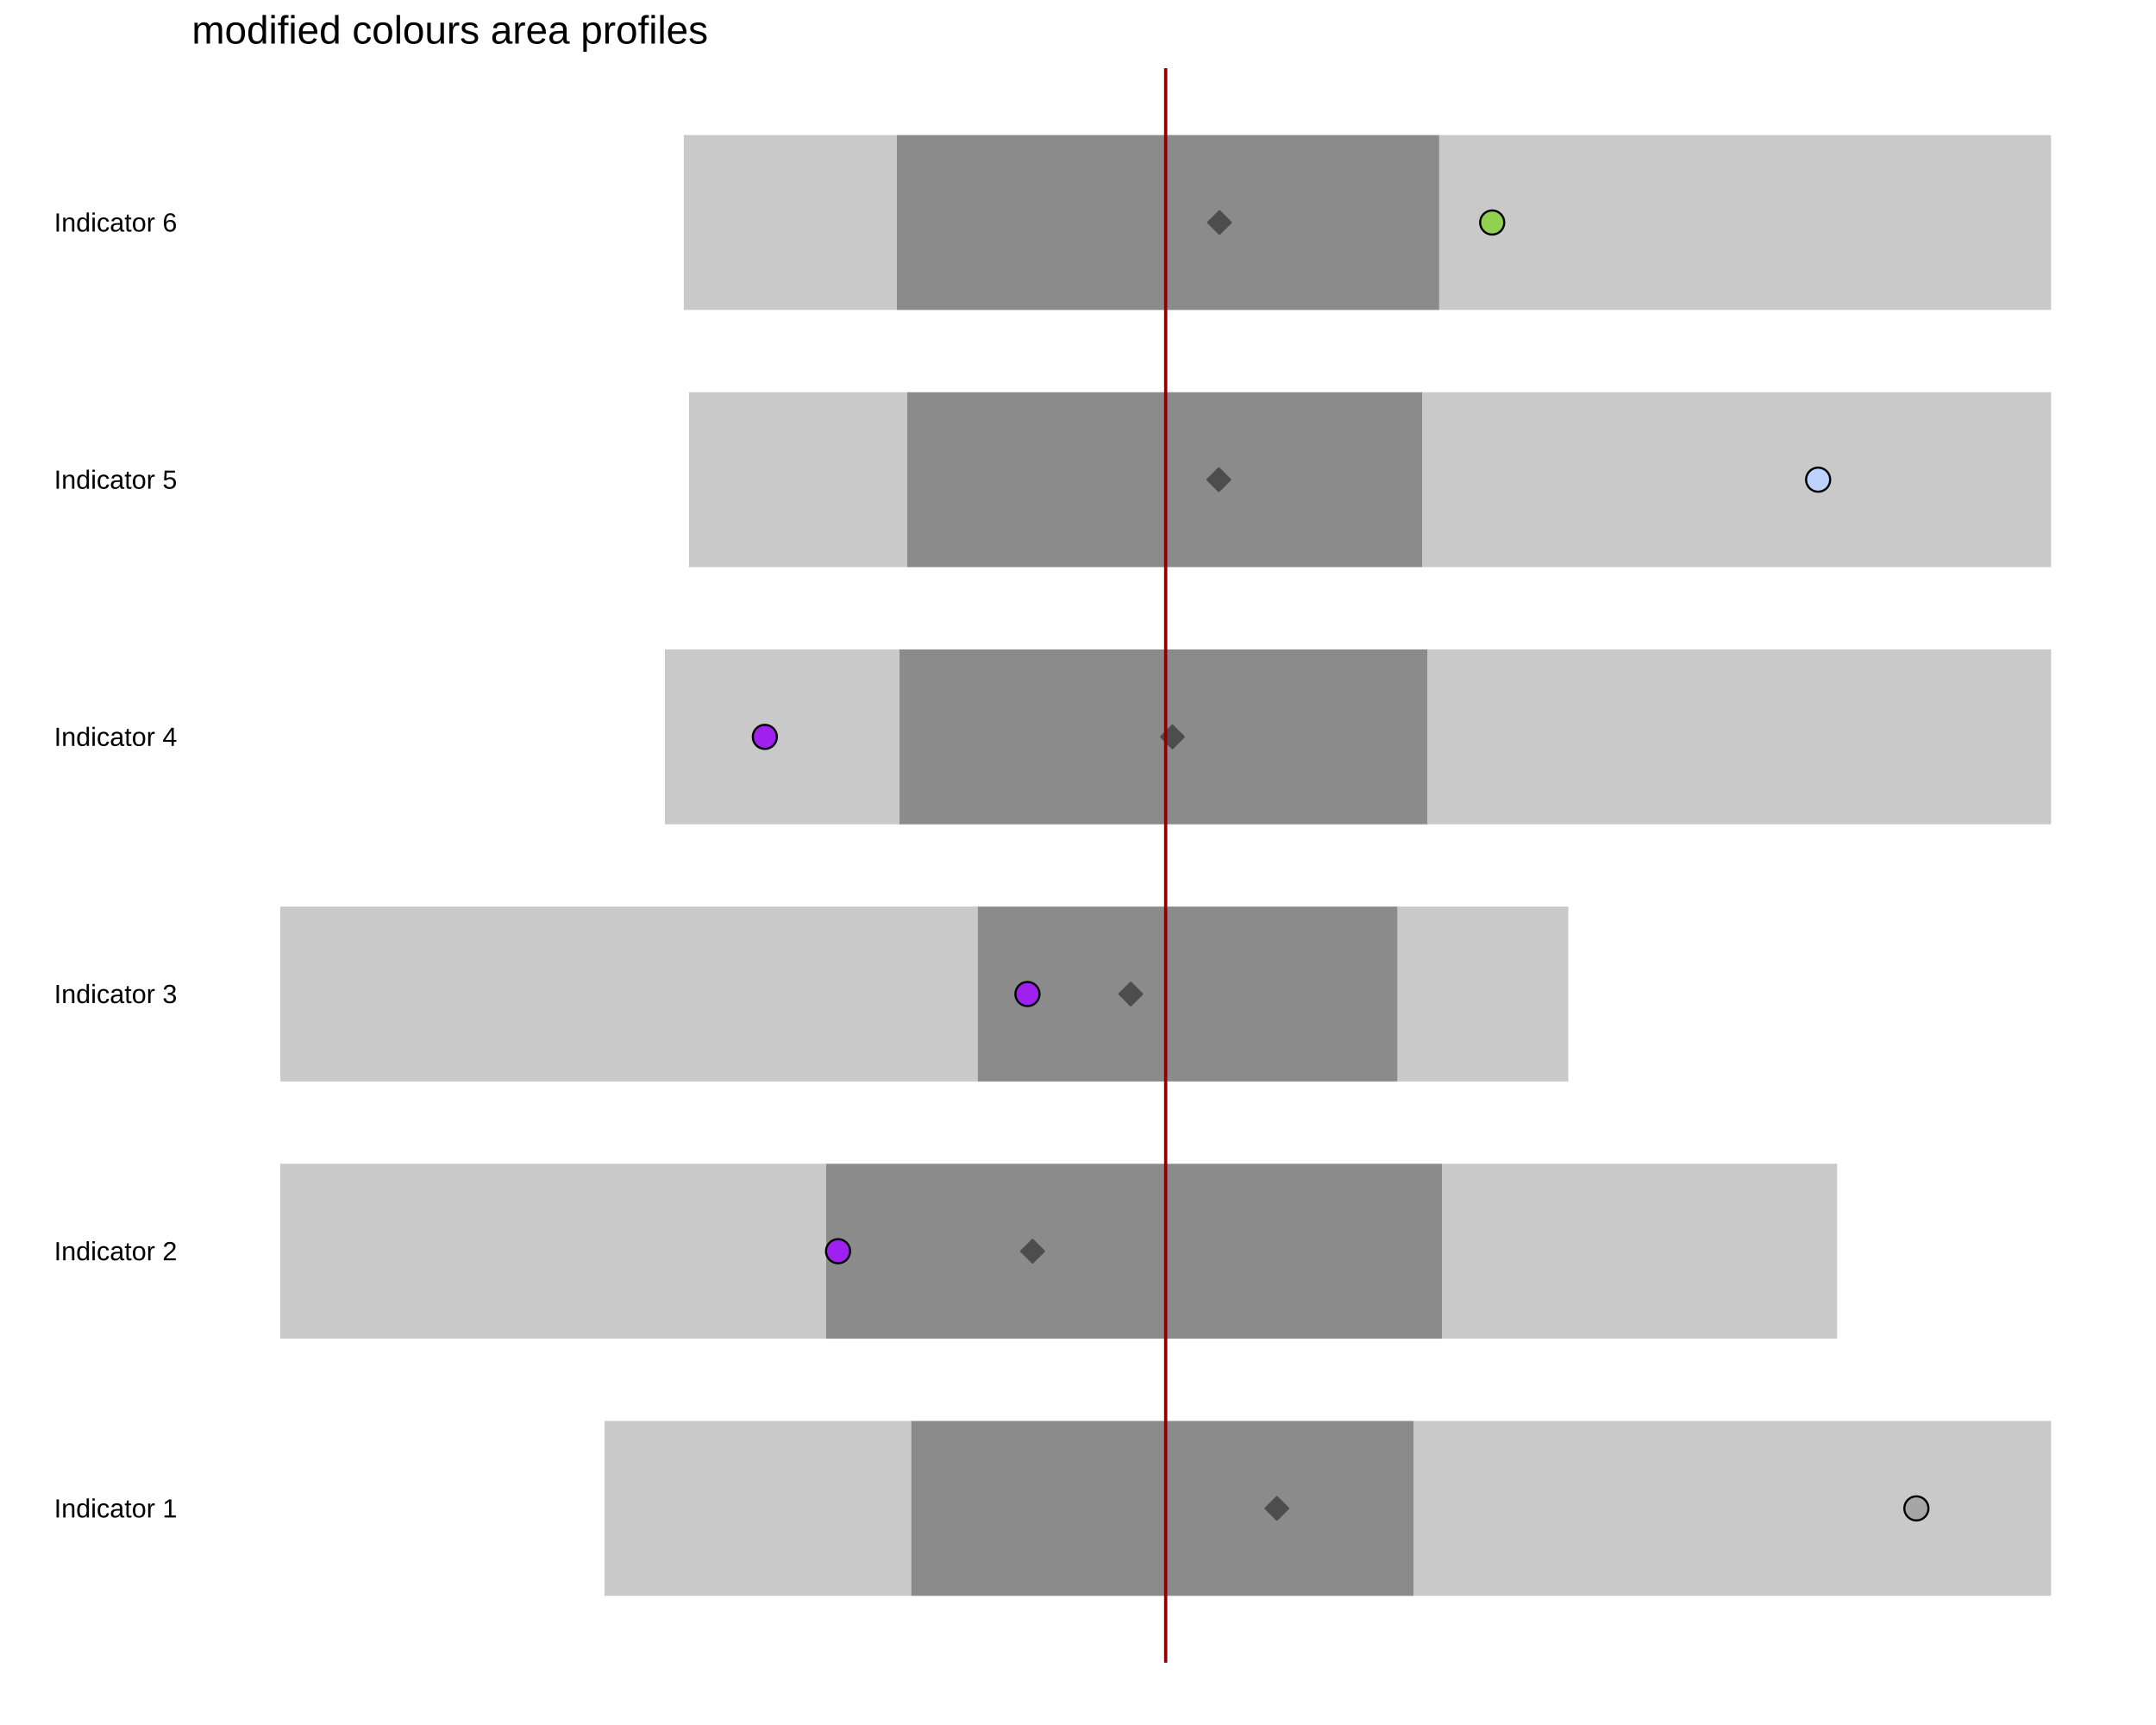
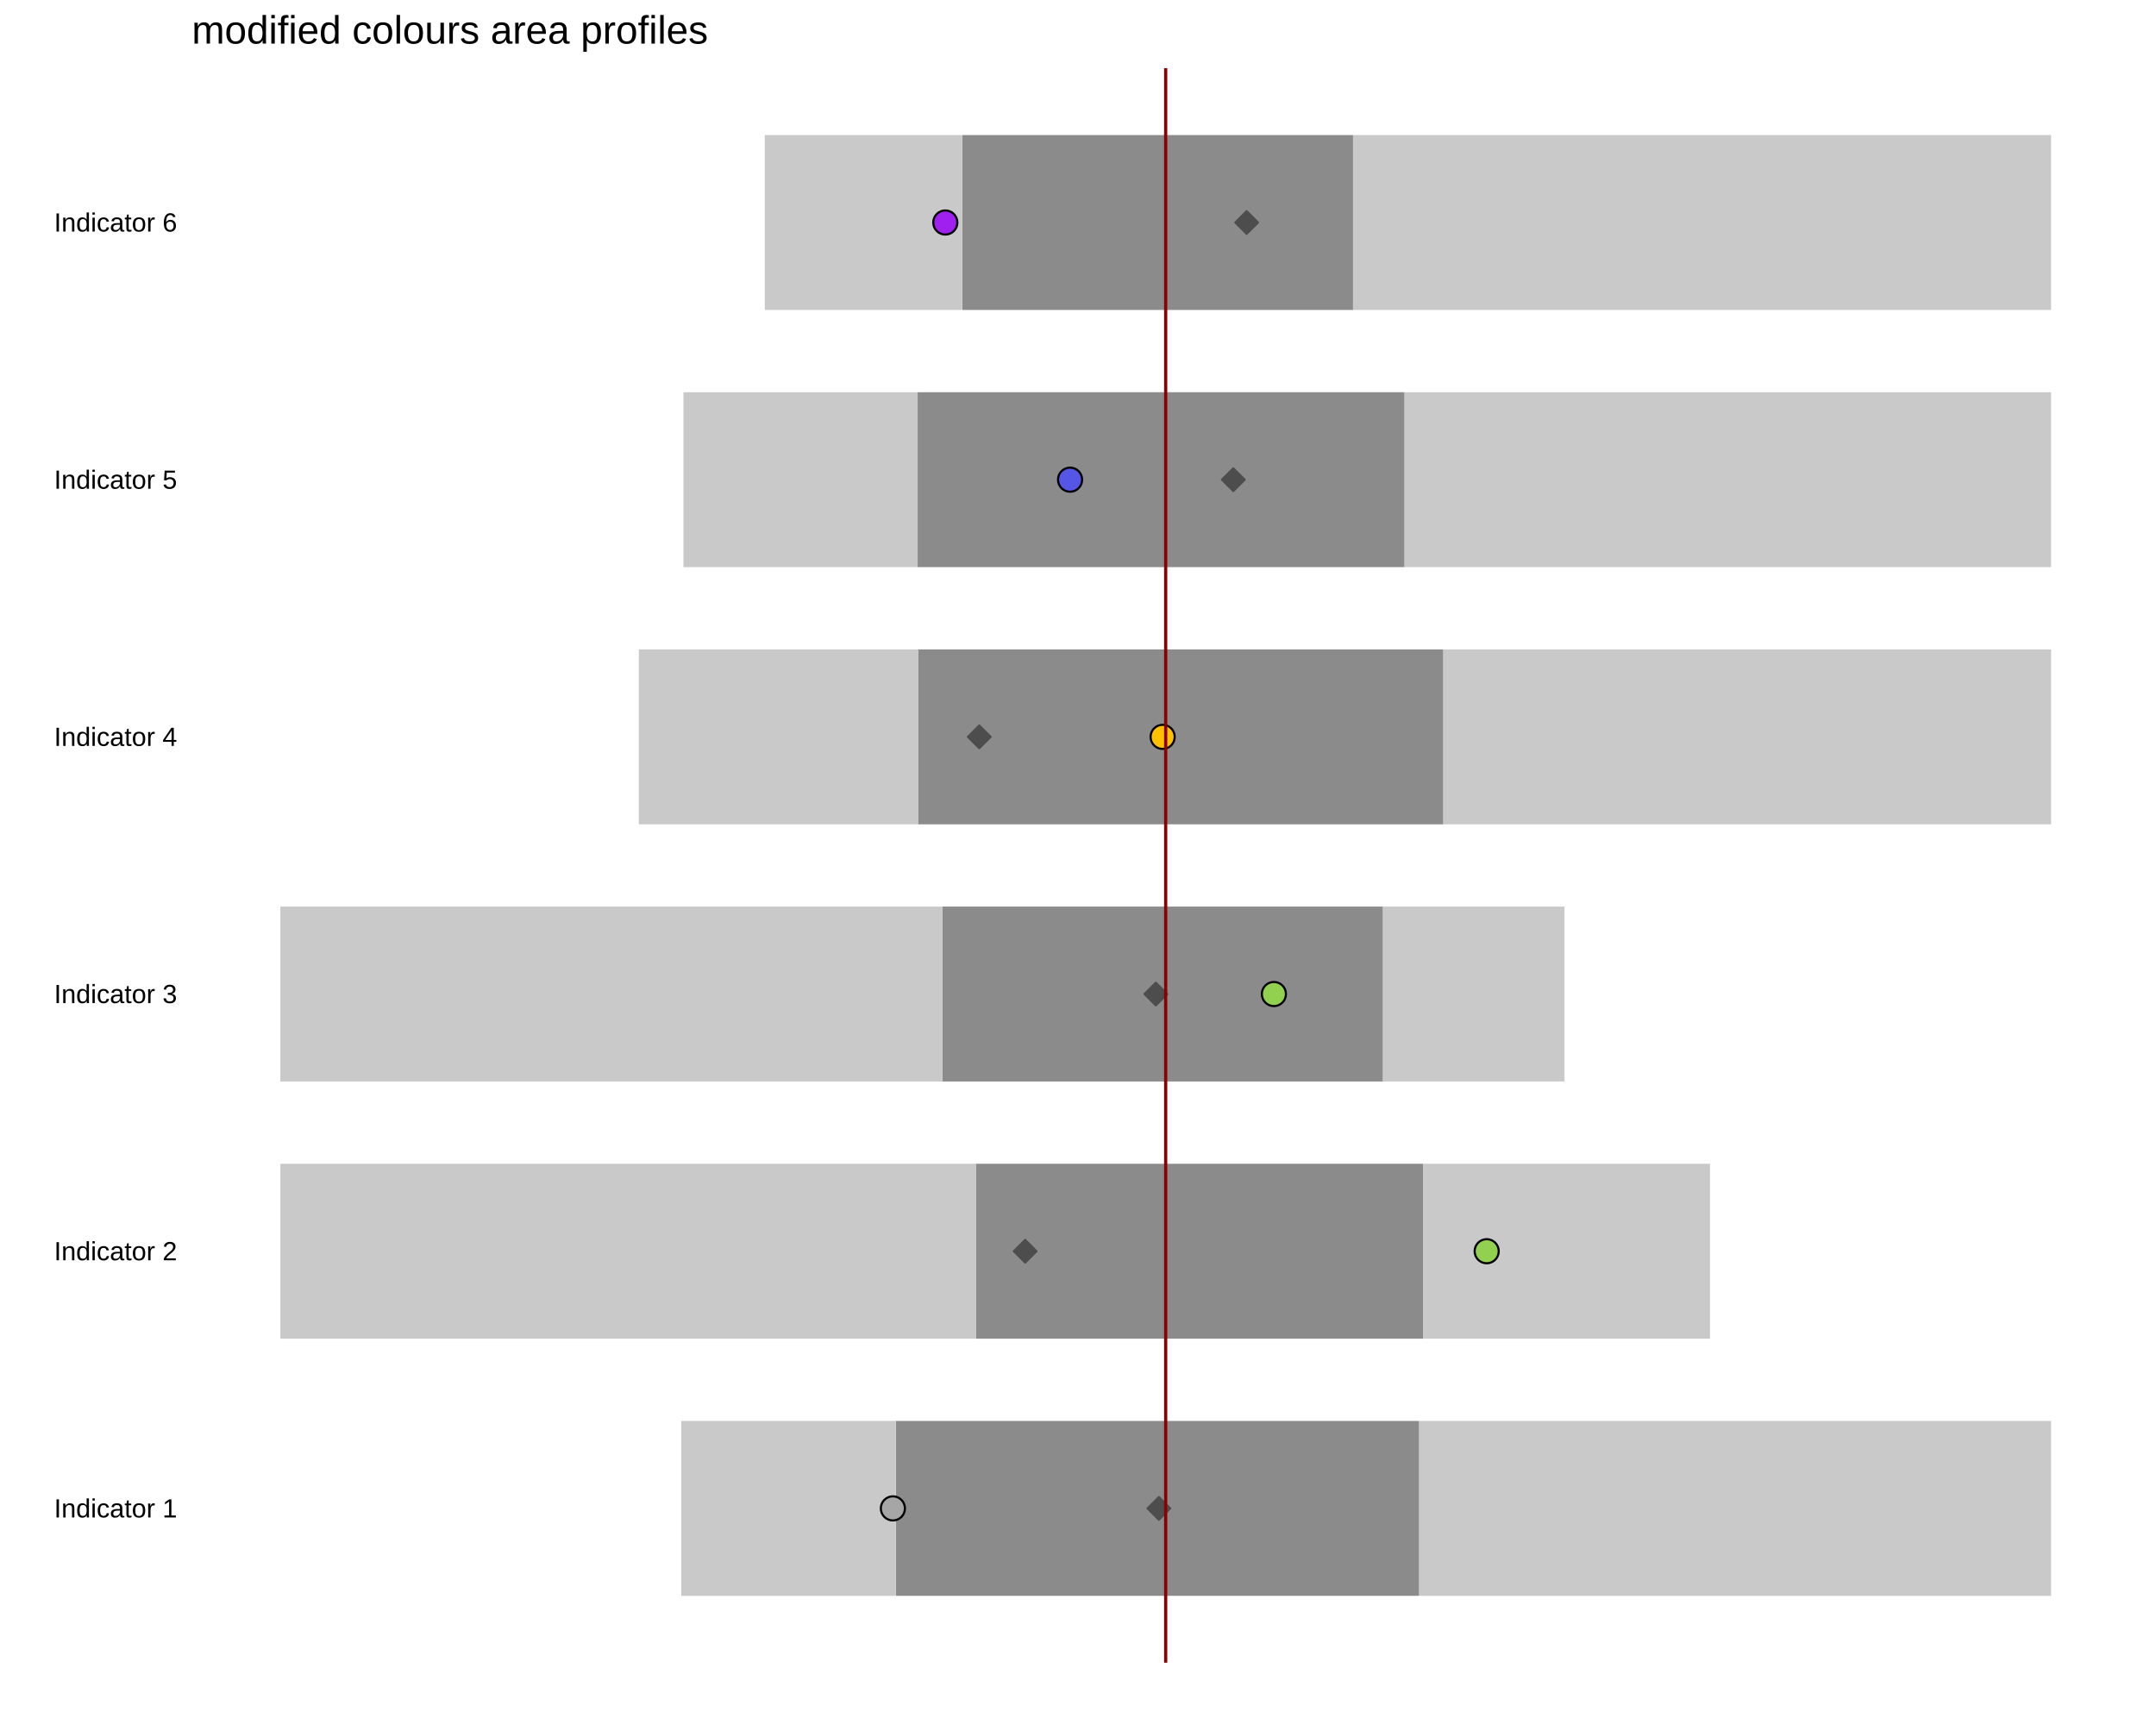
<svg xmlns="http://www.w3.org/2000/svg" viewBox="0 0 720.00 576.00">
  <defs>
    <style type="text/css">
    line, polyline, polygon, path, rect, circle {
      fill: none;
      stroke: #000000;
      stroke-linecap: round;
      stroke-linejoin: round;
      stroke-miterlimit: 10.00;
    }
  </style>
  </defs>
  <rect width="100%" height="100%" style="stroke: none; fill: #FFFFFF;" />
  <defs>
    <clipPath id="cpNjQuMDR8NzE0LjUyfDU1NS4yMHwyMi43Nw==">
      <rect x="64.04" y="22.77" width="650.48" height="532.43" />
    </clipPath>
  </defs>
-   <rect x="472.03" y="474.47" width="212.92" height="58.40" style="stroke-width: 1.07; stroke: none; stroke-linecap: square; stroke-linejoin: miter; fill: #C9C9C9;" clip-path="url(#cpNjQuMDR8NzE0LjUyfDU1NS4yMHwyMi43Nw==)" />
-   <rect x="304.23" y="474.47" width="167.80" height="58.40" style="stroke-width: 1.07; stroke: none; stroke-linecap: square; stroke-linejoin: miter; fill: #8B8B8B;" clip-path="url(#cpNjQuMDR8NzE0LjUyfDU1NS4yMHwyMi43Nw==)" />
-   <rect x="201.84" y="474.47" width="102.39" height="58.40" style="stroke-width: 1.07; stroke: none; stroke-linecap: square; stroke-linejoin: miter; fill: #C9C9C9;" clip-path="url(#cpNjQuMDR8NzE0LjUyfDU1NS4yMHwyMi43Nw==)" />
-   <rect x="93.61" y="474.47" width="108.23" height="58.40" style="stroke-width: 1.07; stroke: none; stroke-linecap: square; stroke-linejoin: miter; fill: #FFFFFF;" clip-path="url(#cpNjQuMDR8NzE0LjUyfDU1NS4yMHwyMi43Nw==)" />
-   <rect x="481.55" y="388.60" width="131.97" height="58.40" style="stroke-width: 1.07; stroke: none; stroke-linecap: square; stroke-linejoin: miter; fill: #C9C9C9;" clip-path="url(#cpNjQuMDR8NzE0LjUyfDU1NS4yMHwyMi43Nw==)" />
-   <rect x="275.90" y="388.60" width="205.64" height="58.40" style="stroke-width: 1.07; stroke: none; stroke-linecap: square; stroke-linejoin: miter; fill: #8B8B8B;" clip-path="url(#cpNjQuMDR8NzE0LjUyfDU1NS4yMHwyMi43Nw==)" />
-   <rect x="93.61" y="388.60" width="182.30" height="58.40" style="stroke-width: 1.07; stroke: none; stroke-linecap: square; stroke-linejoin: miter; fill: #C9C9C9;" clip-path="url(#cpNjQuMDR8NzE0LjUyfDU1NS4yMHwyMi43Nw==)" />
+   <rect x="473.89" y="474.47" width="211.07" height="58.40" style="stroke-width: 1.07; stroke: none; stroke-linecap: square; stroke-linejoin: miter; fill: #C9C9C9;" clip-path="url(#cpNjQuMDR8NzE0LjUyfDU1NS4yMHwyMi43Nw==)" />
+   <rect x="299.19" y="474.47" width="174.70" height="58.40" style="stroke-width: 1.07; stroke: none; stroke-linecap: square; stroke-linejoin: miter; fill: #8B8B8B;" clip-path="url(#cpNjQuMDR8NzE0LjUyfDU1NS4yMHwyMi43Nw==)" />
+   <rect x="227.50" y="474.47" width="71.68" height="58.40" style="stroke-width: 1.07; stroke: none; stroke-linecap: square; stroke-linejoin: miter; fill: #C9C9C9;" clip-path="url(#cpNjQuMDR8NzE0LjUyfDU1NS4yMHwyMi43Nw==)" />
+   <rect x="93.61" y="474.47" width="133.90" height="58.40" style="stroke-width: 1.07; stroke: none; stroke-linecap: square; stroke-linejoin: miter; fill: #FFFFFF;" clip-path="url(#cpNjQuMDR8NzE0LjUyfDU1NS4yMHwyMi43Nw==)" />
+   <rect x="475.21" y="388.60" width="95.85" height="58.40" style="stroke-width: 1.07; stroke: none; stroke-linecap: square; stroke-linejoin: miter; fill: #C9C9C9;" clip-path="url(#cpNjQuMDR8NzE0LjUyfDU1NS4yMHwyMi43Nw==)" />
+   <rect x="325.88" y="388.60" width="149.33" height="58.40" style="stroke-width: 1.07; stroke: none; stroke-linecap: square; stroke-linejoin: miter; fill: #8B8B8B;" clip-path="url(#cpNjQuMDR8NzE0LjUyfDU1NS4yMHwyMi43Nw==)" />
+   <rect x="93.61" y="388.60" width="232.28" height="58.40" style="stroke-width: 1.07; stroke: none; stroke-linecap: square; stroke-linejoin: miter; fill: #C9C9C9;" clip-path="url(#cpNjQuMDR8NzE0LjUyfDU1NS4yMHwyMi43Nw==)" />
  <rect x="93.61" y="388.60" width="0.00" height="58.40" style="stroke-width: 1.07; stroke: none; stroke-linecap: square; stroke-linejoin: miter; fill: #FFFFFF;" clip-path="url(#cpNjQuMDR8NzE0LjUyfDU1NS4yMHwyMi43Nw==)" />
-   <rect x="466.70" y="302.72" width="57.04" height="58.40" style="stroke-width: 1.07; stroke: none; stroke-linecap: square; stroke-linejoin: miter; fill: #C9C9C9;" clip-path="url(#cpNjQuMDR8NzE0LjUyfDU1NS4yMHwyMi43Nw==)" />
-   <rect x="326.43" y="302.72" width="140.27" height="58.40" style="stroke-width: 1.07; stroke: none; stroke-linecap: square; stroke-linejoin: miter; fill: #8B8B8B;" clip-path="url(#cpNjQuMDR8NzE0LjUyfDU1NS4yMHwyMi43Nw==)" />
-   <rect x="93.61" y="302.72" width="232.82" height="58.40" style="stroke-width: 1.07; stroke: none; stroke-linecap: square; stroke-linejoin: miter; fill: #C9C9C9;" clip-path="url(#cpNjQuMDR8NzE0LjUyfDU1NS4yMHwyMi43Nw==)" />
+   <rect x="461.80" y="302.72" width="60.67" height="58.40" style="stroke-width: 1.07; stroke: none; stroke-linecap: square; stroke-linejoin: miter; fill: #C9C9C9;" clip-path="url(#cpNjQuMDR8NzE0LjUyfDU1NS4yMHwyMi43Nw==)" />
+   <rect x="314.76" y="302.72" width="147.03" height="58.40" style="stroke-width: 1.07; stroke: none; stroke-linecap: square; stroke-linejoin: miter; fill: #8B8B8B;" clip-path="url(#cpNjQuMDR8NzE0LjUyfDU1NS4yMHwyMi43Nw==)" />
+   <rect x="93.61" y="302.72" width="221.15" height="58.40" style="stroke-width: 1.07; stroke: none; stroke-linecap: square; stroke-linejoin: miter; fill: #C9C9C9;" clip-path="url(#cpNjQuMDR8NzE0LjUyfDU1NS4yMHwyMi43Nw==)" />
  <rect x="93.61" y="302.72" width="0.00" height="58.40" style="stroke-width: 1.07; stroke: none; stroke-linecap: square; stroke-linejoin: miter; fill: #FFFFFF;" clip-path="url(#cpNjQuMDR8NzE0LjUyfDU1NS4yMHwyMi43Nw==)" />
-   <rect x="476.68" y="216.85" width="208.27" height="58.40" style="stroke-width: 1.07; stroke: none; stroke-linecap: square; stroke-linejoin: miter; fill: #C9C9C9;" clip-path="url(#cpNjQuMDR8NzE0LjUyfDU1NS4yMHwyMi43Nw==)" />
-   <rect x="300.28" y="216.85" width="176.40" height="58.40" style="stroke-width: 1.07; stroke: none; stroke-linecap: square; stroke-linejoin: miter; fill: #8B8B8B;" clip-path="url(#cpNjQuMDR8NzE0LjUyfDU1NS4yMHwyMi43Nw==)" />
-   <rect x="222.00" y="216.85" width="78.28" height="58.40" style="stroke-width: 1.07; stroke: none; stroke-linecap: square; stroke-linejoin: miter; fill: #C9C9C9;" clip-path="url(#cpNjQuMDR8NzE0LjUyfDU1NS4yMHwyMi43Nw==)" />
-   <rect x="93.61" y="216.85" width="128.39" height="58.40" style="stroke-width: 1.07; stroke: none; stroke-linecap: square; stroke-linejoin: miter; fill: #FFFFFF;" clip-path="url(#cpNjQuMDR8NzE0LjUyfDU1NS4yMHwyMi43Nw==)" />
-   <rect x="474.92" y="130.97" width="210.03" height="58.40" style="stroke-width: 1.07; stroke: none; stroke-linecap: square; stroke-linejoin: miter; fill: #C9C9C9;" clip-path="url(#cpNjQuMDR8NzE0LjUyfDU1NS4yMHwyMi43Nw==)" />
-   <rect x="302.98" y="130.97" width="171.94" height="58.40" style="stroke-width: 1.07; stroke: none; stroke-linecap: square; stroke-linejoin: miter; fill: #8B8B8B;" clip-path="url(#cpNjQuMDR8NzE0LjUyfDU1NS4yMHwyMi43Nw==)" />
-   <rect x="230.05" y="130.97" width="72.93" height="58.40" style="stroke-width: 1.07; stroke: none; stroke-linecap: square; stroke-linejoin: miter; fill: #C9C9C9;" clip-path="url(#cpNjQuMDR8NzE0LjUyfDU1NS4yMHwyMi43Nw==)" />
-   <rect x="93.61" y="130.97" width="136.44" height="58.40" style="stroke-width: 1.07; stroke: none; stroke-linecap: square; stroke-linejoin: miter; fill: #FFFFFF;" clip-path="url(#cpNjQuMDR8NzE0LjUyfDU1NS4yMHwyMi43Nw==)" />
-   <rect x="480.62" y="45.10" width="204.33" height="58.40" style="stroke-width: 1.07; stroke: none; stroke-linecap: square; stroke-linejoin: miter; fill: #C9C9C9;" clip-path="url(#cpNjQuMDR8NzE0LjUyfDU1NS4yMHwyMi43Nw==)" />
-   <rect x="299.52" y="45.10" width="181.10" height="58.40" style="stroke-width: 1.07; stroke: none; stroke-linecap: square; stroke-linejoin: miter; fill: #8B8B8B;" clip-path="url(#cpNjQuMDR8NzE0LjUyfDU1NS4yMHwyMi43Nw==)" />
-   <rect x="228.28" y="45.10" width="71.24" height="58.40" style="stroke-width: 1.07; stroke: none; stroke-linecap: square; stroke-linejoin: miter; fill: #C9C9C9;" clip-path="url(#cpNjQuMDR8NzE0LjUyfDU1NS4yMHwyMi43Nw==)" />
-   <rect x="93.61" y="45.10" width="134.67" height="58.40" style="stroke-width: 1.07; stroke: none; stroke-linecap: square; stroke-linejoin: miter; fill: #FFFFFF;" clip-path="url(#cpNjQuMDR8NzE0LjUyfDU1NS4yMHwyMi43Nw==)" />
-   <polygon points="426.42,507.46 430.21,503.67 426.42,499.89 422.63,503.67 " style="stroke-width: 0.71; stroke: #4D4D4D; fill: #4D4D4D;" clip-path="url(#cpNjQuMDR8NzE0LjUyfDU1NS4yMHwyMi43Nw==)" />
-   <polygon points="344.83,421.58 348.61,417.80 344.83,414.01 341.04,417.80 " style="stroke-width: 0.71; stroke: #4D4D4D; fill: #4D4D4D;" clip-path="url(#cpNjQuMDR8NzE0LjUyfDU1NS4yMHwyMi43Nw==)" />
-   <polygon points="377.61,335.71 381.40,331.92 377.61,328.13 373.83,331.92 " style="stroke-width: 0.71; stroke: #4D4D4D; fill: #4D4D4D;" clip-path="url(#cpNjQuMDR8NzE0LjUyfDU1NS4yMHwyMi43Nw==)" />
-   <polygon points="391.52,249.83 395.31,246.05 391.52,242.26 387.74,246.05 " style="stroke-width: 0.71; stroke: #4D4D4D; fill: #4D4D4D;" clip-path="url(#cpNjQuMDR8NzE0LjUyfDU1NS4yMHwyMi43Nw==)" />
-   <polygon points="407.02,163.96 410.81,160.17 407.02,156.38 403.23,160.17 " style="stroke-width: 0.71; stroke: #4D4D4D; fill: #4D4D4D;" clip-path="url(#cpNjQuMDR8NzE0LjUyfDU1NS4yMHwyMi43Nw==)" />
-   <polygon points="407.24,78.08 411.02,74.30 407.24,70.51 403.45,74.30 " style="stroke-width: 0.71; stroke: #4D4D4D; fill: #4D4D4D;" clip-path="url(#cpNjQuMDR8NzE0LjUyfDU1NS4yMHwyMi43Nw==)" />
-   <circle cx="639.98" cy="503.67" r="3.02pt" style="stroke-width: 0.71; fill: #A6A6A6;" clip-path="url(#cpNjQuMDR8NzE0LjUyfDU1NS4yMHwyMi43Nw==)" />
-   <circle cx="279.87" cy="417.80" r="3.02pt" style="stroke-width: 0.71; fill: #A020F0;" clip-path="url(#cpNjQuMDR8NzE0LjUyfDU1NS4yMHwyMi43Nw==)" />
-   <circle cx="343.12" cy="331.92" r="3.02pt" style="stroke-width: 0.71; fill: #A020F0;" clip-path="url(#cpNjQuMDR8NzE0LjUyfDU1NS4yMHwyMi43Nw==)" />
-   <circle cx="255.42" cy="246.05" r="3.02pt" style="stroke-width: 0.71; fill: #A020F0;" clip-path="url(#cpNjQuMDR8NzE0LjUyfDU1NS4yMHwyMi43Nw==)" />
-   <circle cx="607.17" cy="160.17" r="3.02pt" style="stroke-width: 0.71; fill: #BED2FF;" clip-path="url(#cpNjQuMDR8NzE0LjUyfDU1NS4yMHwyMi43Nw==)" />
-   <circle cx="498.32" cy="74.30" r="3.02pt" style="stroke-width: 0.71; fill: #92D050;" clip-path="url(#cpNjQuMDR8NzE0LjUyfDU1NS4yMHwyMi43Nw==)" />
+   <rect x="481.94" y="216.85" width="203.02" height="58.40" style="stroke-width: 1.07; stroke: none; stroke-linecap: square; stroke-linejoin: miter; fill: #C9C9C9;" clip-path="url(#cpNjQuMDR8NzE0LjUyfDU1NS4yMHwyMi43Nw==)" />
+   <rect x="306.58" y="216.85" width="175.36" height="58.40" style="stroke-width: 1.07; stroke: none; stroke-linecap: square; stroke-linejoin: miter; fill: #8B8B8B;" clip-path="url(#cpNjQuMDR8NzE0LjUyfDU1NS4yMHwyMi43Nw==)" />
+   <rect x="213.26" y="216.85" width="93.31" height="58.40" style="stroke-width: 1.07; stroke: none; stroke-linecap: square; stroke-linejoin: miter; fill: #C9C9C9;" clip-path="url(#cpNjQuMDR8NzE0LjUyfDU1NS4yMHwyMi43Nw==)" />
+   <rect x="93.61" y="216.85" width="119.65" height="58.40" style="stroke-width: 1.07; stroke: none; stroke-linecap: square; stroke-linejoin: miter; fill: #FFFFFF;" clip-path="url(#cpNjQuMDR8NzE0LjUyfDU1NS4yMHwyMi43Nw==)" />
+   <rect x="469.00" y="130.97" width="215.96" height="58.40" style="stroke-width: 1.07; stroke: none; stroke-linecap: square; stroke-linejoin: miter; fill: #C9C9C9;" clip-path="url(#cpNjQuMDR8NzE0LjUyfDU1NS4yMHwyMi43Nw==)" />
+   <rect x="306.44" y="130.97" width="162.56" height="58.40" style="stroke-width: 1.07; stroke: none; stroke-linecap: square; stroke-linejoin: miter; fill: #8B8B8B;" clip-path="url(#cpNjQuMDR8NzE0LjUyfDU1NS4yMHwyMi43Nw==)" />
+   <rect x="228.18" y="130.97" width="78.26" height="58.40" style="stroke-width: 1.07; stroke: none; stroke-linecap: square; stroke-linejoin: miter; fill: #C9C9C9;" clip-path="url(#cpNjQuMDR8NzE0LjUyfDU1NS4yMHwyMi43Nw==)" />
+   <rect x="93.61" y="130.97" width="134.57" height="58.40" style="stroke-width: 1.07; stroke: none; stroke-linecap: square; stroke-linejoin: miter; fill: #FFFFFF;" clip-path="url(#cpNjQuMDR8NzE0LjUyfDU1NS4yMHwyMi43Nw==)" />
+   <rect x="451.83" y="45.10" width="233.12" height="58.40" style="stroke-width: 1.07; stroke: none; stroke-linecap: square; stroke-linejoin: miter; fill: #C9C9C9;" clip-path="url(#cpNjQuMDR8NzE0LjUyfDU1NS4yMHwyMi43Nw==)" />
+   <rect x="321.38" y="45.10" width="130.46" height="58.40" style="stroke-width: 1.07; stroke: none; stroke-linecap: square; stroke-linejoin: miter; fill: #8B8B8B;" clip-path="url(#cpNjQuMDR8NzE0LjUyfDU1NS4yMHwyMi43Nw==)" />
+   <rect x="255.33" y="45.10" width="66.04" height="58.40" style="stroke-width: 1.07; stroke: none; stroke-linecap: square; stroke-linejoin: miter; fill: #C9C9C9;" clip-path="url(#cpNjQuMDR8NzE0LjUyfDU1NS4yMHwyMi43Nw==)" />
+   <rect x="93.61" y="45.10" width="161.72" height="58.40" style="stroke-width: 1.07; stroke: none; stroke-linecap: square; stroke-linejoin: miter; fill: #FFFFFF;" clip-path="url(#cpNjQuMDR8NzE0LjUyfDU1NS4yMHwyMi43Nw==)" />
+   <polygon points="387.01,507.46 390.79,503.67 387.01,499.89 383.22,503.67 " style="stroke-width: 0.71; stroke: #4D4D4D; fill: #4D4D4D;" clip-path="url(#cpNjQuMDR8NzE0LjUyfDU1NS4yMHwyMi43Nw==)" />
+   <polygon points="342.36,421.58 346.14,417.80 342.36,414.01 338.57,417.80 " style="stroke-width: 0.71; stroke: #4D4D4D; fill: #4D4D4D;" clip-path="url(#cpNjQuMDR8NzE0LjUyfDU1NS4yMHwyMi43Nw==)" />
+   <polygon points="386.00,335.71 389.78,331.92 386.00,328.13 382.21,331.92 " style="stroke-width: 0.71; stroke: #4D4D4D; fill: #4D4D4D;" clip-path="url(#cpNjQuMDR8NzE0LjUyfDU1NS4yMHwyMi43Nw==)" />
+   <polygon points="327.03,249.83 330.82,246.05 327.03,242.26 323.24,246.05 " style="stroke-width: 0.71; stroke: #4D4D4D; fill: #4D4D4D;" clip-path="url(#cpNjQuMDR8NzE0LjUyfDU1NS4yMHwyMi43Nw==)" />
+   <polygon points="411.86,163.96 415.65,160.17 411.86,156.38 408.07,160.17 " style="stroke-width: 0.71; stroke: #4D4D4D; fill: #4D4D4D;" clip-path="url(#cpNjQuMDR8NzE0LjUyfDU1NS4yMHwyMi43Nw==)" />
+   <polygon points="416.32,78.08 420.11,74.30 416.32,70.51 412.54,74.30 " style="stroke-width: 0.71; stroke: #4D4D4D; fill: #4D4D4D;" clip-path="url(#cpNjQuMDR8NzE0LjUyfDU1NS4yMHwyMi43Nw==)" />
+   <circle cx="298.18" cy="503.67" r="3.02pt" style="stroke-width: 0.71; fill: #A6A6A6;" clip-path="url(#cpNjQuMDR8NzE0LjUyfDU1NS4yMHwyMi43Nw==)" />
+   <circle cx="496.48" cy="417.80" r="3.02pt" style="stroke-width: 0.71; fill: #92D050;" clip-path="url(#cpNjQuMDR8NzE0LjUyfDU1NS4yMHwyMi43Nw==)" />
+   <circle cx="425.42" cy="331.92" r="3.02pt" style="stroke-width: 0.71; fill: #92D050;" clip-path="url(#cpNjQuMDR8NzE0LjUyfDU1NS4yMHwyMi43Nw==)" />
+   <circle cx="388.27" cy="246.05" r="3.02pt" style="stroke-width: 0.71; fill: #FFC000;" clip-path="url(#cpNjQuMDR8NzE0LjUyfDU1NS4yMHwyMi43Nw==)" />
+   <circle cx="357.35" cy="160.17" r="3.02pt" style="stroke-width: 0.71; fill: #5555E6;" clip-path="url(#cpNjQuMDR8NzE0LjUyfDU1NS4yMHwyMi43Nw==)" />
+   <circle cx="315.69" cy="74.30" r="3.02pt" style="stroke-width: 0.71; fill: #A020F0;" clip-path="url(#cpNjQuMDR8NzE0LjUyfDU1NS4yMHwyMi43Nw==)" />
  <line x1="389.28" y1="555.20" x2="389.28" y2="22.77" style="stroke-width: 1.07; stroke: #8B0000; stroke-linecap: butt;" clip-path="url(#cpNjQuMDR8NzE0LjUyfDU1NS4yMHwyMi43Nw==)" />
  <defs>
    <clipPath id="cpMC4wMHw3MjAuMDB8NTc2LjAwfDAuMDA=">
      <rect x="0.00" y="0.00" width="720.00" height="576.00" />
    </clipPath>
  </defs>
  <g clip-path="url(#cpMC4wMHw3MjAuMDB8NTc2LjAwfDAuMDA=)">
    <text x="18.06" y="506.70" style="font-size: 8.80px; font-family: Liberation Sans;" textLength="41.05px" lengthAdjust="spacingAndGlyphs">Indicator 1</text>
  </g>
  <g clip-path="url(#cpMC4wMHw3MjAuMDB8NTc2LjAwfDAuMDA=)">
    <text x="18.06" y="420.82" style="font-size: 8.80px; font-family: Liberation Sans;" textLength="41.05px" lengthAdjust="spacingAndGlyphs">Indicator 2</text>
  </g>
  <g clip-path="url(#cpMC4wMHw3MjAuMDB8NTc2LjAwfDAuMDA=)">
    <text x="18.06" y="334.95" style="font-size: 8.80px; font-family: Liberation Sans;" textLength="41.05px" lengthAdjust="spacingAndGlyphs">Indicator 3</text>
  </g>
  <g clip-path="url(#cpMC4wMHw3MjAuMDB8NTc2LjAwfDAuMDA=)">
    <text x="18.06" y="249.07" style="font-size: 8.80px; font-family: Liberation Sans;" textLength="41.05px" lengthAdjust="spacingAndGlyphs">Indicator 4</text>
  </g>
  <g clip-path="url(#cpMC4wMHw3MjAuMDB8NTc2LjAwfDAuMDA=)">
    <text x="18.06" y="163.20" style="font-size: 8.80px; font-family: Liberation Sans;" textLength="41.05px" lengthAdjust="spacingAndGlyphs">Indicator 5</text>
  </g>
  <g clip-path="url(#cpMC4wMHw3MjAuMDB8NTc2LjAwfDAuMDA=)">
    <text x="18.06" y="77.32" style="font-size: 8.80px; font-family: Liberation Sans;" textLength="41.05px" lengthAdjust="spacingAndGlyphs">Indicator 6</text>
  </g>
  <g clip-path="url(#cpMC4wMHw3MjAuMDB8NTc2LjAwfDAuMDA=)">
    <text x="64.04" y="14.56" style="font-size: 13.20px; font-family: Liberation Sans;" textLength="172.17px" lengthAdjust="spacingAndGlyphs">modified colours area profiles</text>
  </g>
</svg>
